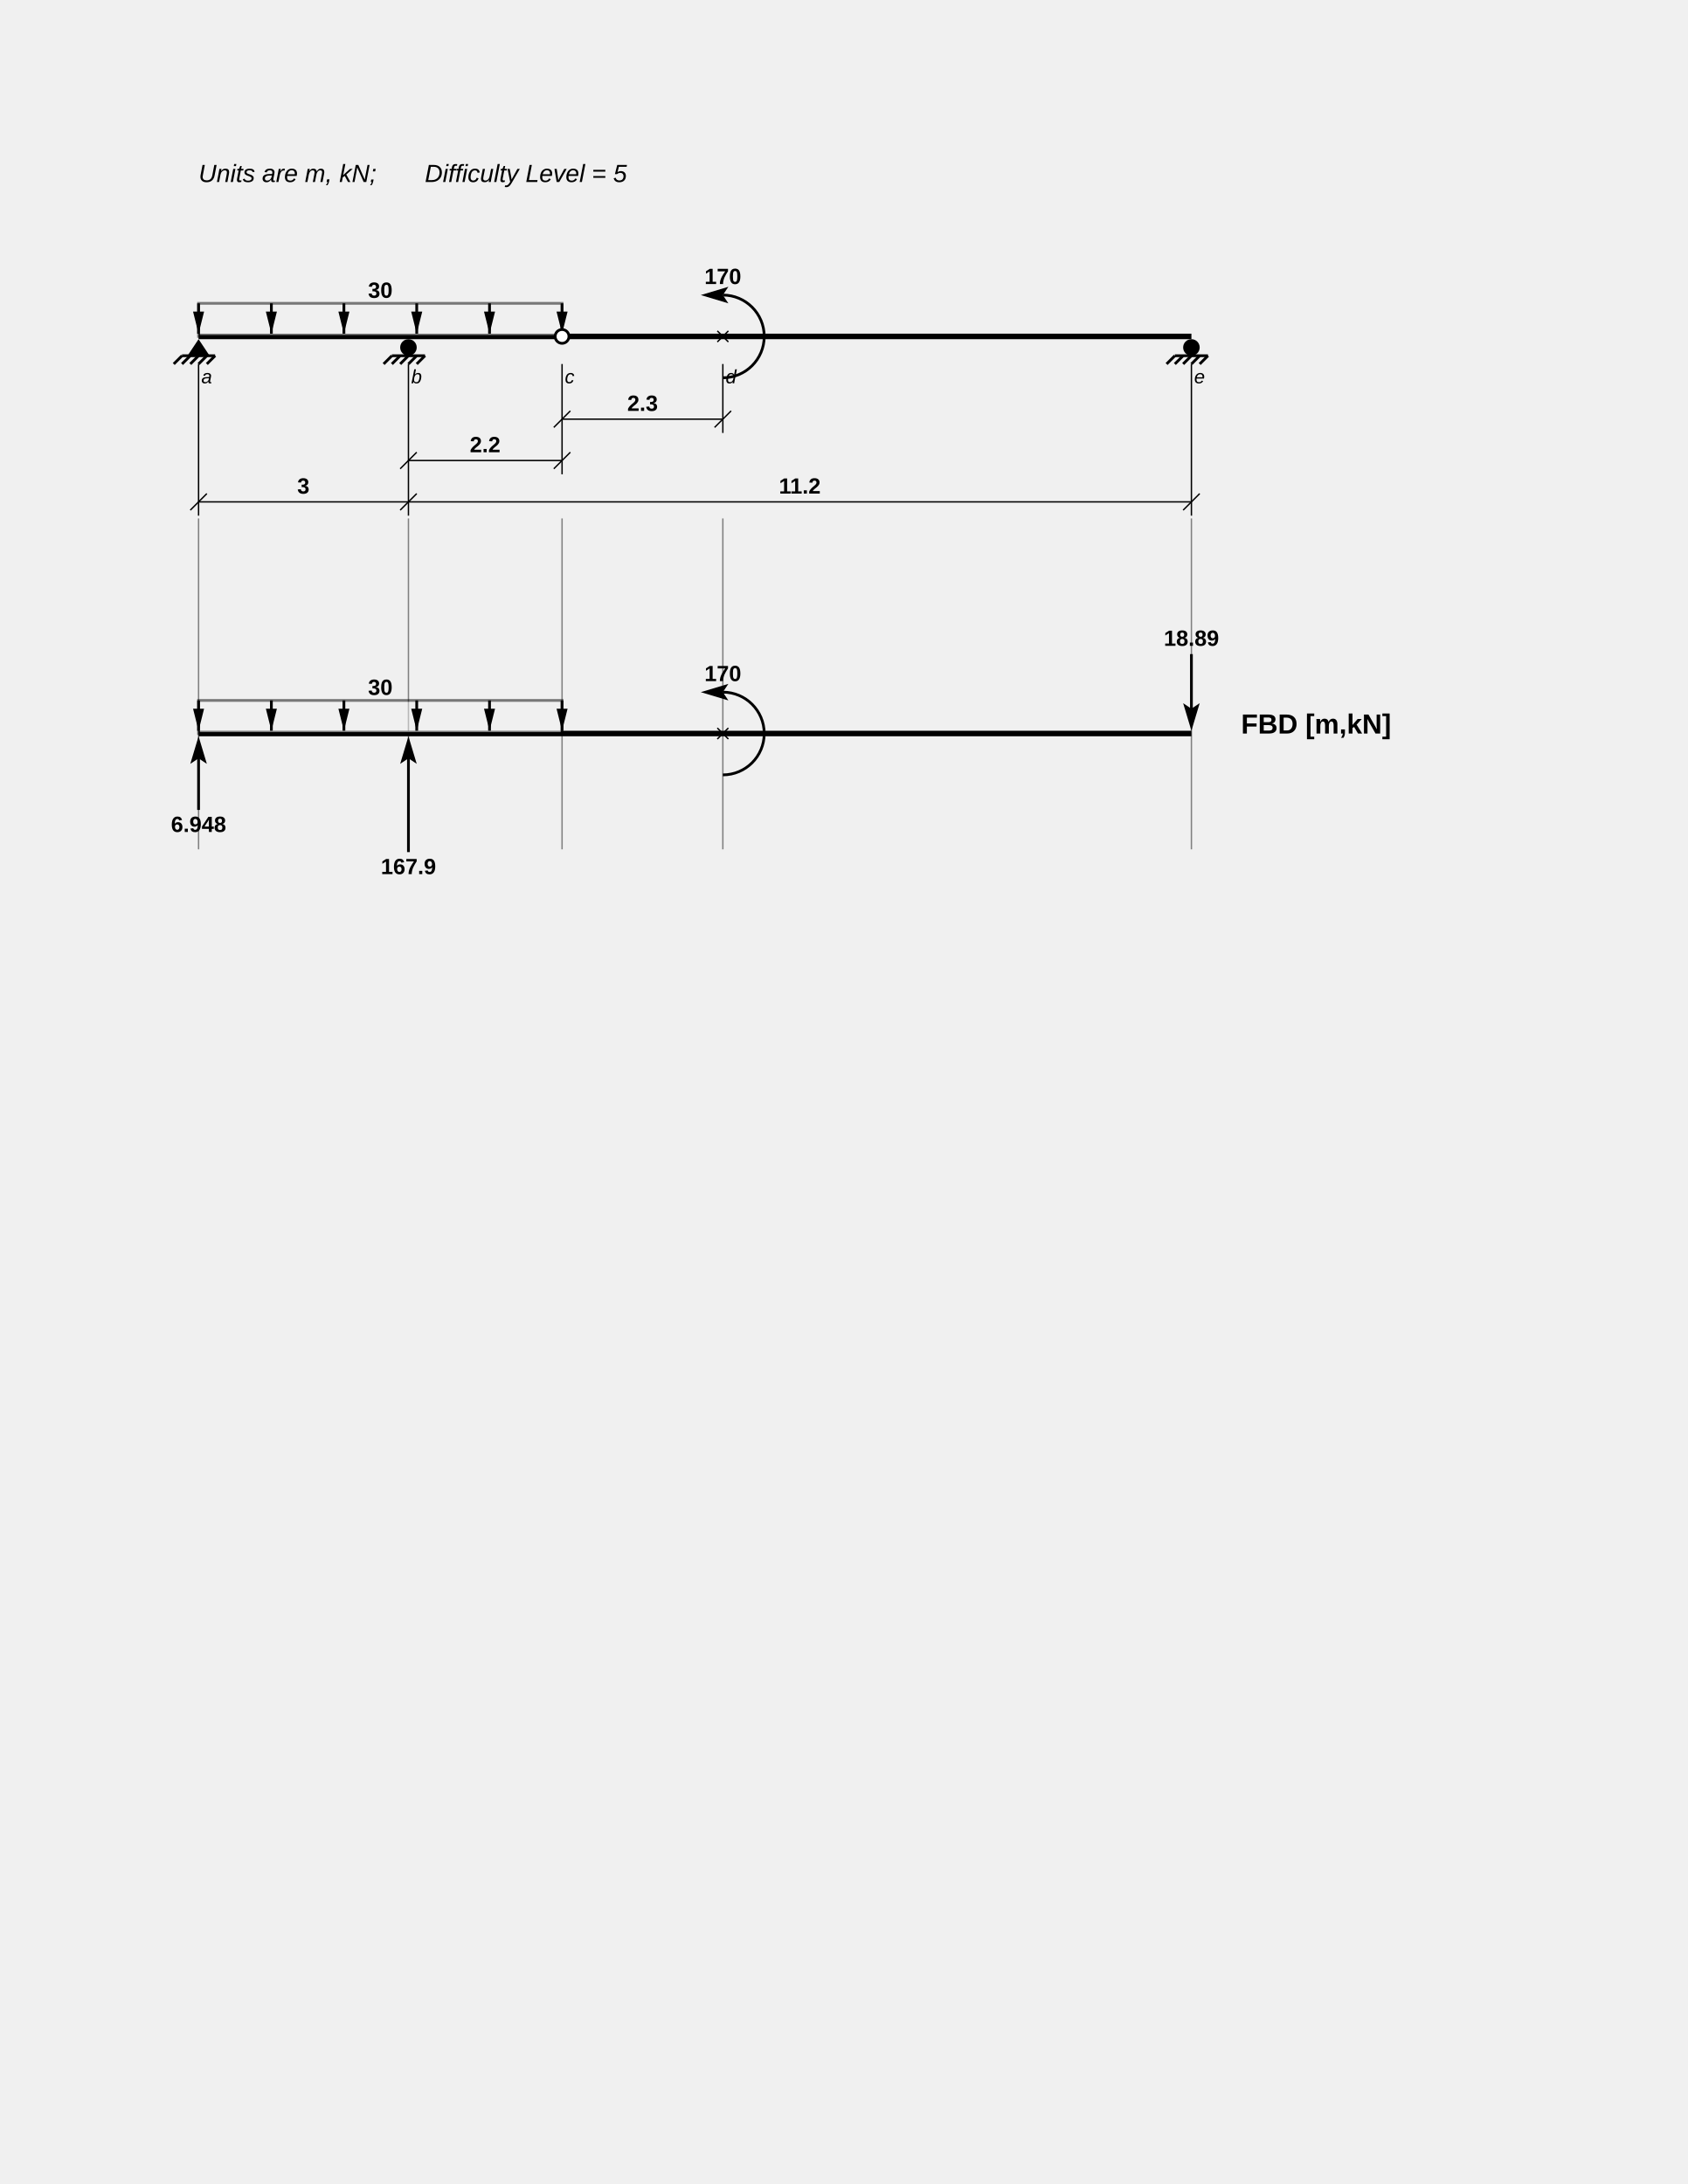
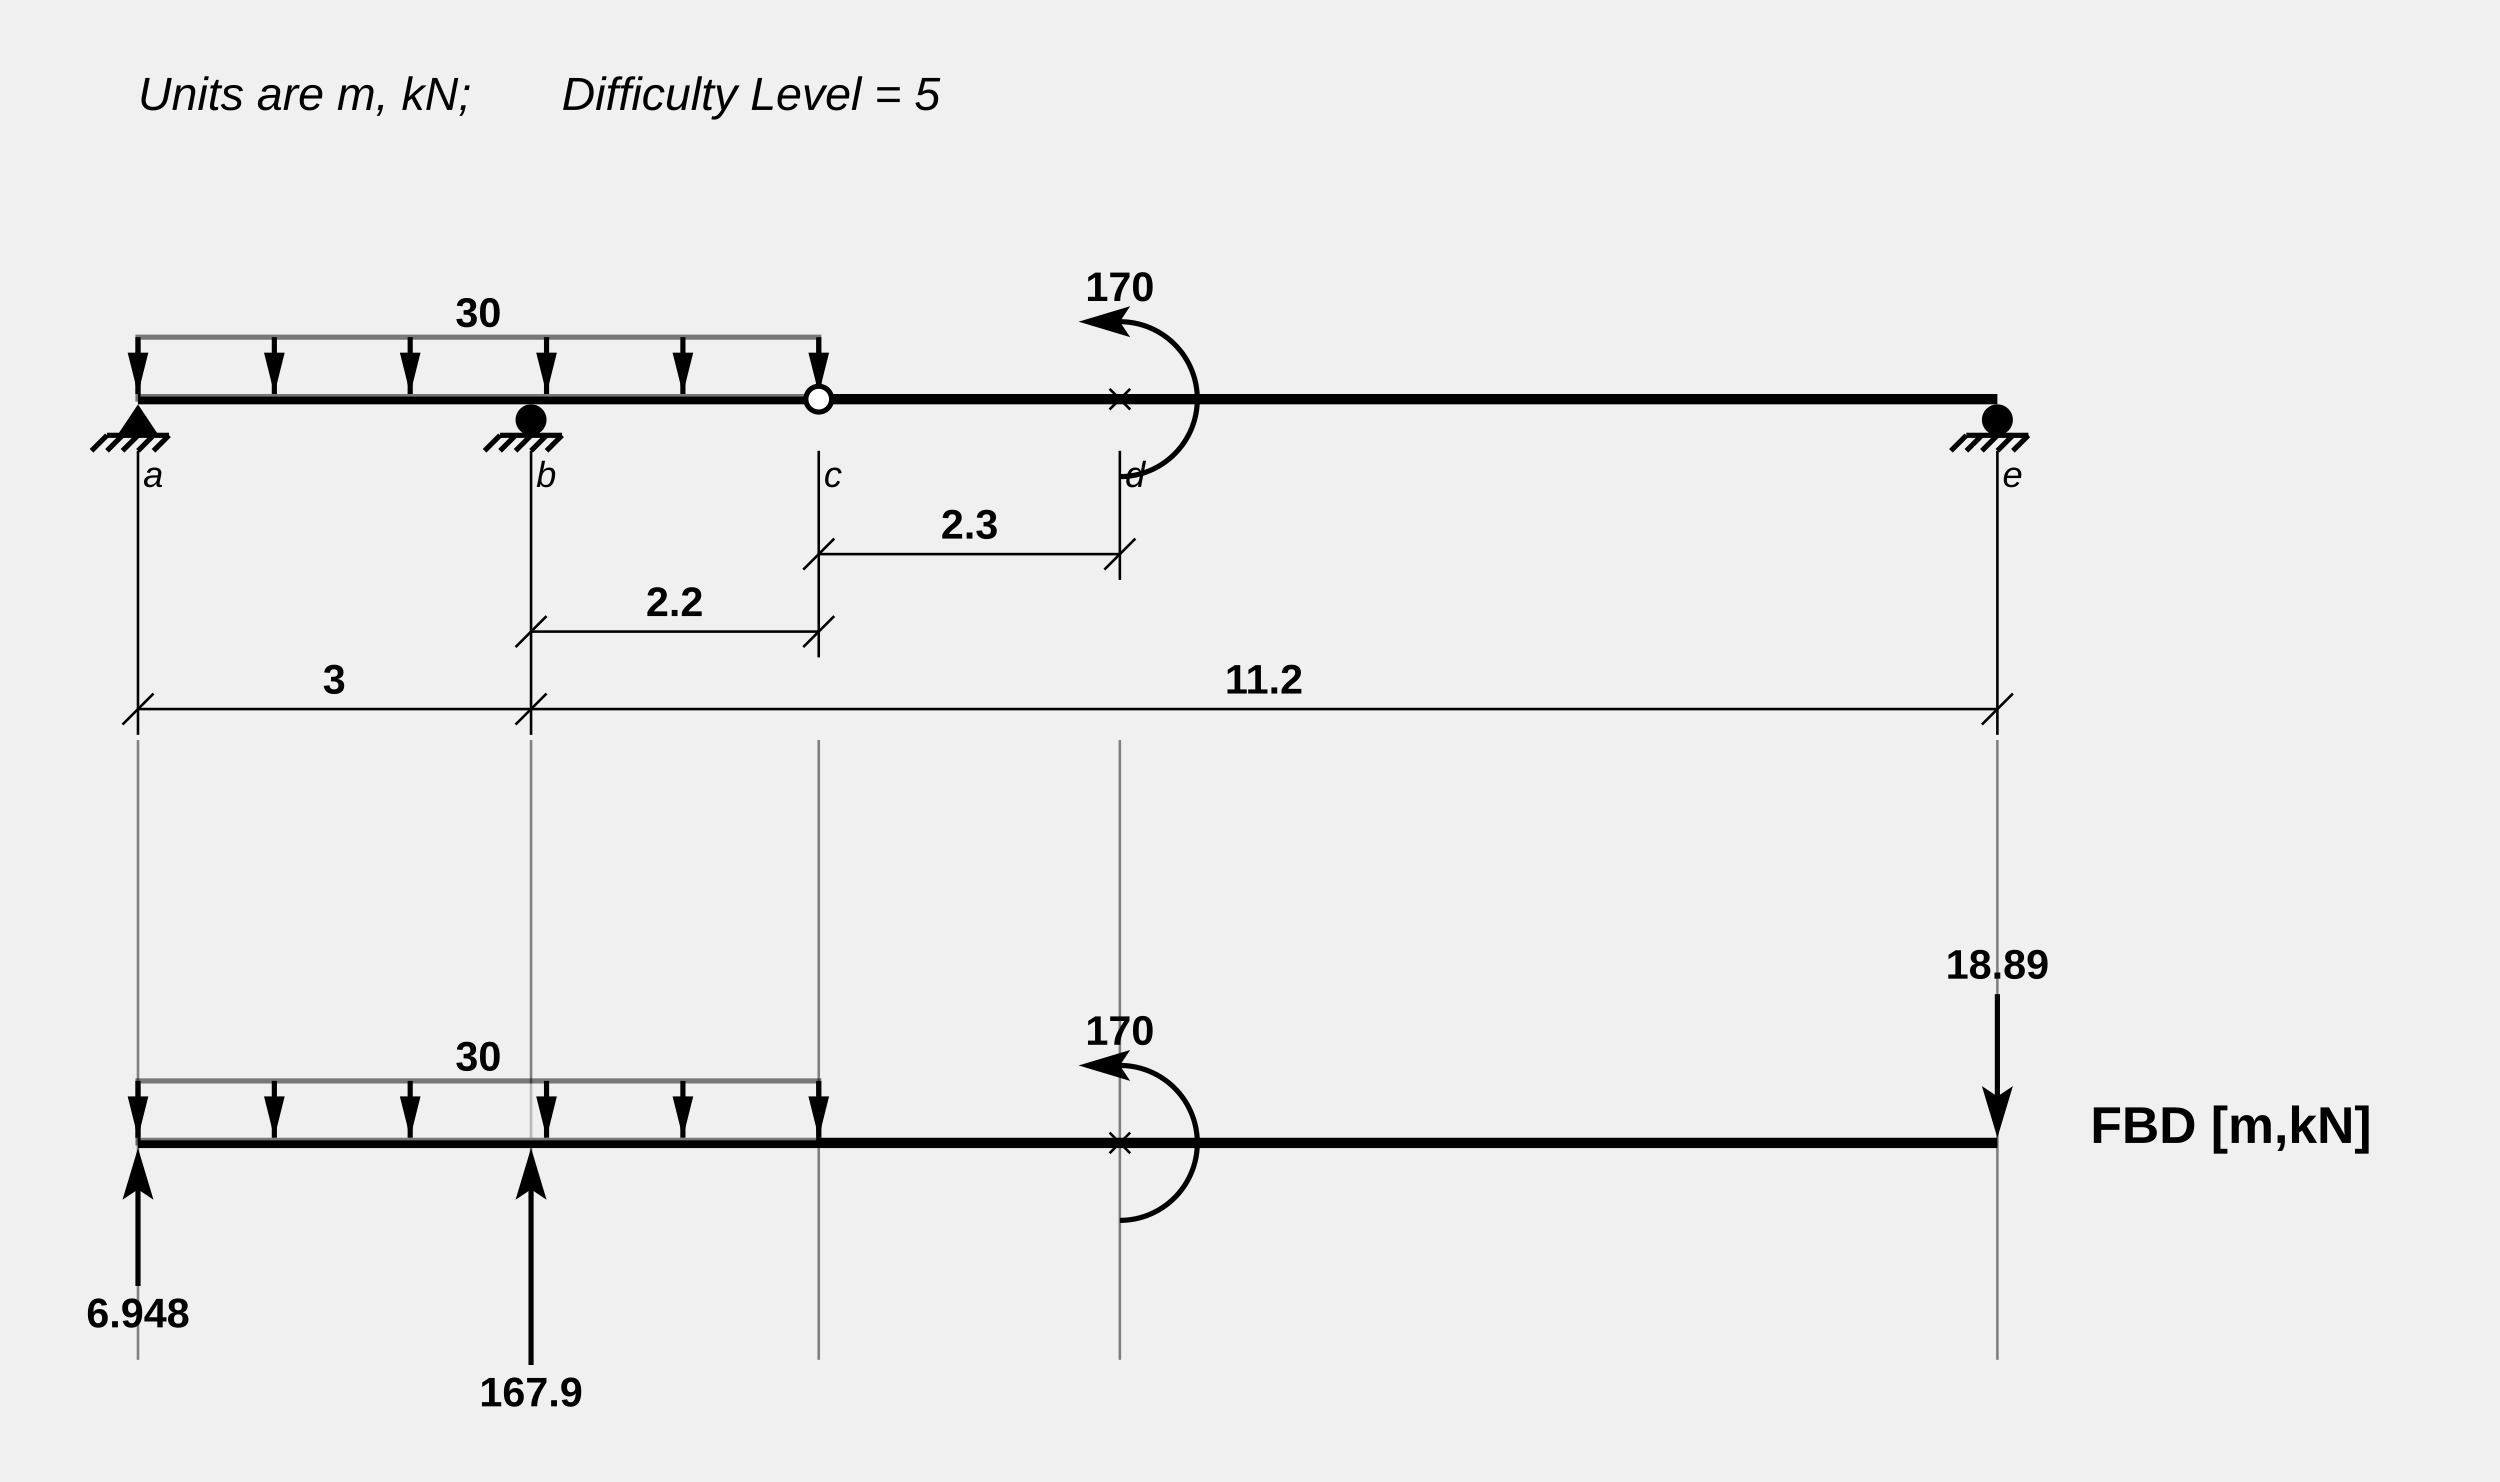
- <svg xmlns="http://www.w3.org/2000/svg" xmlns:xlink="http://www.w3.org/1999/xlink" version="1.1" width="8.5in" height="11.0in" viewBox="0 0 612 792">
-   <defs>
-     <style type="text/css">
+ <svg xmlns="http://www.w3.org/2000/svg" xmlns:xlink="http://www.w3.org/1999/xlink" id="svg223" viewBox="0 0 483.989 286.803" height="3.983in" width="6.722in" version="1.1">
+   <defs id="defs61">
+     <style id="style2" type="text/css">
    .elem {
	stroke-width: 2.0;
	stroke: black;
	}
    path.dim {
       stroke-width: 0.5;
       stroke: black;
       }
    path.guides {
       stroke-width: 0.5;
       stroke: grey;
       }
    text.dwglabel {
       font-family: Verdana, Arial;
       font-size: 10px;
       font-weight: bold;
       fill: black;
       text-align: center;
       text-anchor: start;
       }
    text.dim {
       font-family: Verdana, Arial;
       font-size: 8px;
       font-weight: bold;
       fill: black;
       text-align: center;
       text-anchor: middle;
       }
    text.guides {
       font-family: Verdana, Arial;
       font-size: 8px;
       font-weight: normal;
       font-style: italic;
       fill: black;
       text-align: center;
       text-anchor: middle;
       }
    text.vmlabel {
       font-family: Verdana, Arial;
       font-size: 8px;
       font-style: italic;
       fill: black;
       }
    text.notes {
       font-family: Verdana, Arial;
       font-size: 9px;
       font-weight: normal;
       font-style: italic;
       fill: black;
       text-align: center;
       text-anchor: left;
       }
    text.ptlabel {
       font-family: Verdana, Arial;
       font-size: 7px;
       font-style: italic;
       fill: black;
       text-align: center;
       text-anchor: start;
       }
     path.cload {
       fill: none;
       stroke-width: 1;
       stroke: black; 
       marker-end: url(#CLArrowEnd);
     }
      path.mload {
       fill: none;
       stroke-width: 1;
       stroke: black; 
       marker-end: url(#MLArrowEnd);
     }
      path.mloadInkscape {
       fill: none;
       stroke-width: 1;
       stroke: black; 
       marker-end: url(#MLArrowStart);
     }
     polygon.dload {
       fill: rgb(240,240,240);
       opacity: 0.5; /* if &lt; 1, REALLY slows down printing of the pdfs */
       stroke-width: 1;
       stroke: black; 
     }
     path.dload {
       fill: none;
       stroke-width: 1;
       stroke: black; 
       marker-end: url(#DLArrowEnd);
     }
     path.dloadna {
       fill: none;
       stroke-width: 1;
       stroke: black; 
     }
     path.vdiag {
       fill: url(#crosshatch45);
       stroke-width: 1;
       stroke: black; 
     }
     path.mdiag {
       fill: url(#crosshatch45);
       stroke-width: 1;
       stroke: black; 
     }

    </style>
-     <g id="PinnedSupport" transform="translate(0,1.0)">
-       <path d="M 0 0 l 4 6 l -8 0 z" stroke="black" stroke-width="0" fill="black" opacity="1.0" />
-       <path d="M -6 6 l 12 0" stroke="black" stroke-width="1" fill="none" />
-       <path d="M 6 6 l -3 3 m 0 -3 l -3 3 m 0 -3 l -3 3 m 0 -3 l -3 3 m 0 -3 l -3 3" stroke="black" stroke-width="1" fill="none" />
-     </g>
-     <g id="RollerSupport" transform="translate(0,1.0)">
-       <circle cx="0" cy="3" r="3" stroke="black" stroke-width="0" fill="black" opacity="1.0" />
-       <path d="M -6 6 l 12 0" stroke="black" stroke-width="1" fill="none" />
-       <path d="M 6 6 l -3 3 m 0 -3 l -3 3 m 0 -3 l -3 3 m 0 -3 l -3 3 m 0 -3 l -3 3" stroke="black" stroke-width="1" fill="none" />
-     </g>
-     <g id="LFixedSupport" transform="translate(-0.5,0)">
-       <path d="M 0 -6 l 0 12" stroke="black" stroke-width="1" fill="none" />
-       <path d="M 0 -6 l -3 3 m 3 0 l -3 3 m 3 0 l -3 3 m 3 0 l -3 3 m 3 0 l -3 3" stroke="black" stroke-width="1" fill="none" />
+     <g transform="translate(0,1)" id="PinnedSupport">
+       <path style="opacity:1;fill:#000000;stroke:#000000;stroke-width:0" id="path4" d="M 0,0 4,6 H -4 Z" />
+       <path style="fill:none;stroke:#000000;stroke-width:1" id="path6" d="M -6,6 H 6" />
+       <path style="fill:none;stroke:#000000;stroke-width:1" id="path8" d="M 6,6 3,9 M 3,6 0,9 M 0,6 -3,9 m 0,-3 -3,3 m 0,-3 -3,3" />
+     </g>
+     <g transform="translate(0,1)" id="RollerSupport">
+       <circle style="opacity:1;fill:#000000;stroke:#000000;stroke-width:0" id="circle11" r="3" cy="3" cx="0" />
+       <path style="fill:none;stroke:#000000;stroke-width:1" id="path13" d="M -6,6 H 6" />
+       <path style="fill:none;stroke:#000000;stroke-width:1" id="path15" d="M 6,6 3,9 M 3,6 0,9 M 0,6 -3,9 m 0,-3 -3,3 m 0,-3 -3,3" />
+     </g>
+     <g transform="translate(-0.5)" id="LFixedSupport">
+       <path style="fill:none;stroke:#000000;stroke-width:1" id="path18" d="M 0,-6 V 6" />
+       <path style="fill:none;stroke:#000000;stroke-width:1" id="path20" d="m 0,-6 -3,3 m 3,0 -3,3 m 3,0 -3,3 m 3,0 -3,3 m 3,0 -3,3" />
    </g>
    <g id="RFixedSupport">
-       <use xlink:href="#LFixedSupport" transform="scale(-1,1)" />
+       <use height="100%" width="100%" y="0" x="0" id="use23" transform="scale(-1,1)" xlink:href="#LFixedSupport" />
    </g>
    <g id="Hinge">
-       <circle cx="0" cy="0" r="2.5" stroke="black" stroke-width="1" fill="white" />
+       <circle style="fill:#ffffff;stroke:#000000;stroke-width:1" id="circle26" r="2.5" cy="0" cx="0" />
    </g>
    <g id="ShearRelease">
-       <rect x="-3" y="-6" width="6" height="12" stroke="none" fill="white" />
-       <circle cx="0" cy="-6" r="2" stroke="black" strokewidth="0.5" fill="white" />
-       <circle cx="0" cy="0" r="2" stroke="black" strokewidth="0.5" fill="white" />
-       <circle cx="0" cy="6" r="2" stroke="black" strokewidth="0.5" fill="white" />
-       <path d="M -3 -9 l 0 18 M 3 -9 l 0 18" stroke="black" stroke-width="1" />
-     </g>
-     <marker id="DLArrowStart" markerUnits="userSpaceOnUse" markerWidth="8" markerHeight="4" orient="auto" viewBox="0 0 8 4" refX="0" refY="2">
-       <path d="M 0 2 l 8 -2 l 0 4 z" />
-     </marker>
-     <marker id="DLArrowEnd" markerUnits="userSpaceOnUse" markerWidth="8" markerHeight="4" orient="auto" viewBox="0 0 8 4" refX="8" refY="2">
-       <path d="M 0 0 l 8 2 l -8 2 z" />
-     </marker>
-     <marker id="CLArrowStart" markerUnits="userSpaceOnUse" markerWidth="10.0" markerHeight="6" orient="auto" viewBox="0 0 10 6" refX="3.0" refY="3">
-       <path d="M 0 3 l 10 -3 l -2 3 l 2 3 z" />
-     </marker>
-     <marker id="CLArrowEnd" markerUnits="userSpaceOnUse" markerWidth="10.0" markerHeight="6" orient="auto" viewBox="0 0 10 6" refX="7.0" refY="3">
-       <path d="M 0 0 l 10 3 l -10 3 l 2 -3 z" />
-     </marker>
-     <marker id="MLArrowStart" markerUnits="userSpaceOnUse" markerWidth="10.0" markerHeight="6" orient="auto" viewBox="0 0 10 6" refX="8" refY="3">
-       <path d="M 10 0 l -10 3 l 10 3 l -2 -3 z" />
-     </marker>
-     <marker id="MLArrowEnd" markerUnits="userSpaceOnUse" markerWidth="10.0" markerHeight="6" orient="auto" viewBox="0 0 10 6" refX="2" refY="3">
-       <path d="M 0 0 l 10 3 l -10 3 l 2 -3 z" />
-     </marker>
-     <pattern id="crosshatch45" patternUnits="userSpaceOnUse" x="0" y="0" width="10" height="10" viewBox="0 0 10 10">
-       <path d="M 0 0 L 10 10" fill="none" stroke="grey" stroke-width="0.2" />
+       <rect style="fill:#ffffff;stroke:none" id="rect29" height="12" width="6" y="-6" x="-3" />
+       <circle style="fill:#ffffff;stroke:#000000" id="circle31" strokewidth="0.5" r="2" cy="-6" cx="0" />
+       <circle style="fill:#ffffff;stroke:#000000" id="circle33" strokewidth="0.5" r="2" cy="0" cx="0" />
+       <circle style="fill:#ffffff;stroke:#000000" id="circle35" strokewidth="0.5" r="2" cy="6" cx="0" />
+       <path style="stroke:#000000;stroke-width:1" id="path37" d="M -3,-9 V 9 M 3,-9 V 9" />
+     </g>
+     <marker refY="2" refX="0" viewBox="0 0 8 4" orient="auto" markerHeight="4" markerWidth="8" markerUnits="userSpaceOnUse" id="DLArrowStart">
+       <path id="path40" d="M 0,2 8,0 v 4 z" />
+     </marker>
+     <marker refY="2" refX="8" viewBox="0 0 8 4" orient="auto" markerHeight="4" markerWidth="8" markerUnits="userSpaceOnUse" id="DLArrowEnd">
+       <path id="path43" d="M 0,0 8,2 0,4 Z" />
+     </marker>
+     <marker refY="3" refX="3" viewBox="0 0 10 6" orient="auto" markerHeight="6" markerWidth="10" markerUnits="userSpaceOnUse" id="CLArrowStart">
+       <path id="path46" d="M 0,3 10,0 8,3 10,6 Z" />
+     </marker>
+     <marker refY="3" refX="7" viewBox="0 0 10 6" orient="auto" markerHeight="6" markerWidth="10" markerUnits="userSpaceOnUse" id="CLArrowEnd">
+       <path id="path49" d="M 0,0 10,3 0,6 2,3 Z" />
+     </marker>
+     <marker refY="3" refX="8" viewBox="0 0 10 6" orient="auto" markerHeight="6" markerWidth="10" markerUnits="userSpaceOnUse" id="MLArrowStart">
+       <path id="path52" d="M 10,0 0,3 10,6 8,3 Z" />
+     </marker>
+     <marker refY="3" refX="2" viewBox="0 0 10 6" orient="auto" markerHeight="6" markerWidth="10" markerUnits="userSpaceOnUse" id="MLArrowEnd">
+       <path id="path55" d="M 0,0 10,3 0,6 2,3 Z" />
+     </marker>
+     <pattern viewBox="0 0 10 10" height="10" width="10" y="0" x="0" patternUnits="userSpaceOnUse" id="crosshatch45">
+       <path id="path58" stroke-width="0.2" stroke="grey" fill="none" d="M 0 0 L 10 10" />
    </pattern>
  </defs>
-   <g transform="translate(72.0,122.0)">
-     <path class="elem" d="M 0 0 l 360.0 0" />
-     <g transform="translate(0.0,0.0)">
-       <polygon points="0,0 0,-12.0 131.8,-12.0 131.8,0" class="dload" />
-       <path class="dload" d="M 0.0 -12.0 L 0.0 -1.0" />
-       <path class="dload" d="M 26.4 -12.0 L 26.4 -1.0" />
-       <path class="dload" d="M 52.7 -12.0 L 52.7 -1.0" />
-       <path class="dload" d="M 79.1 -12.0 L 79.1 -1.0" />
-       <path class="dload" d="M 105.5 -12.0 L 105.5 -1.0" />
-       <path class="dload" d="M 131.8 -12.0 L 131.8 -1.0" />
-       <text style="text-anchor: middle;" dx="0.0" dy="-2.0" y="-12.0" x="65.9" class="dim">30</text>
-     </g>
-     <g transform="translate(190.1,0.0)">
-       <path class="dim" d="M -2.0 -2.0 l 4.0 4.0 M -2.0 2.0 l 4.0 -4.0" />
-       <path class="mload" d="M 0.0,15.0 A 15.0,15.0 0 0,0 0.0,-15.0" />
-       <text y="-15.0" x="0.0" class="dim" dy="-4.0">170</text>
-     </g>
-     <use y="0" x="0.0" xlink:href="#PinnedSupport" />
-     <use y="0" x="76.1" xlink:href="#RollerSupport" />
-     <use y="0" x="131.8" xlink:href="#Hinge" />
-     <use y="0" x="360.0" xlink:href="#RollerSupport" />
-     <path class="dim" d="M 190.1 10.0 l 0 25.0" />
-     <path class="dim" d="M 131.8 30.0 l 58.3 0" />
-     <path class="dim" d="M 131.8 30.0 m -3.0 3.0 l 6.0 -6.0" />
-     <path class="dim" d="M 190.1 30.0 m -3.0 3.0 l 6.0 -6.0" />
-     <text y="30.0" x="161.0" class="dim" dy="-3.0">2.3</text>
-     <path class="dim" d="M 131.8 10.0 l 0 40.0" />
-     <path class="dim" d="M 76.1 45.0 l 55.8 0" />
-     <path class="dim" d="M 76.1 45.0 m -3.0 3.0 l 6.0 -6.0" />
-     <path class="dim" d="M 131.8 45.0 m -3.0 3.0 l 6.0 -6.0" />
-     <text y="45.0" x="103.9" class="dim" dy="-3.0">2.2</text>
-     <path class="dim" d="M 0.0 10.0 l 0 55.0" />
-     <path class="dim" d="M 76.1 10.0 l 0 55.0" />
-     <path class="dim" d="M 0.0 60.0 l 76.1 0" />
-     <path class="dim" d="M 0.0 60.0 m -3.0 3.0 l 6.0 -6.0" />
-     <path class="dim" d="M 76.1 60.0 m -3.0 3.0 l 6.0 -6.0" />
-     <text y="60.0" x="38.0" class="dim" dy="-3.0">3</text>
-     <path class="dim" d="M 360.0 10.0 l 0 55.0" />
-     <path class="dim" d="M 76.1 60.0 l 283.9 0" />
-     <path class="dim" d="M 360.0 60.0 m -3.0 3.0 l 6.0 -6.0" />
-     <text y="60.0" x="218.0" class="dim" dy="-3.0">11.2</text>
-     <text y="17.0" x="0.0" class="ptlabel" dx="1.0">a</text>
-     <text y="17.0" x="76.1" class="ptlabel" dx="1.0">b</text>
-     <text y="17.0" x="131.8" class="ptlabel" dx="1.0">c</text>
-     <text y="17.0" x="190.1" class="ptlabel" dx="1.0">d</text>
-     <text y="17.0" x="360.0" class="ptlabel" dx="1.0">e</text>
-     <text y="-56.0" x="0" xml:space="preserve" class="notes">Units are m, kN;       Difficulty Level = 5</text>
-     <g id="fbd-guides" visibility="visible" transform="translate(0.0,0.0)">
-       <path class="guides" d="M 0.0 66.0 L 0.0 186.0 M 76.1 66.0 L 76.1 186.0 M 131.8 66.0 L 131.8 186.0 M 190.1 66.0 L 190.1 186.0 M 360.0 66.0 L 360.0 186.0" />
-     </g>
-     <g id="beam-fb-diagram" visibility="visible" transform="translate(0.0,144.0)">
-       <path class="elem" d="M 0 0 l 360.0 0" />
-       <g transform="translate(0.0,0.0)">
-         <polygon points="0,0 0,-12.0 131.8,-12.0 131.8,0" class="dload" />
-         <path class="dload" d="M 0.0 -12.0 L 0.0 -1.0" />
-         <path class="dload" d="M 26.4 -12.0 L 26.4 -1.0" />
-         <path class="dload" d="M 52.7 -12.0 L 52.7 -1.0" />
-         <path class="dload" d="M 79.1 -12.0 L 79.1 -1.0" />
-         <path class="dload" d="M 105.5 -12.0 L 105.5 -1.0" />
-         <path class="dload" d="M 131.8 -12.0 L 131.8 -1.0" />
-         <text style="text-anchor: middle;" dx="0.0" dy="-2.0" y="-12.0" x="65.9" class="dim">30</text>
-       </g>
-       <g transform="translate(0.0,1.0)">
-         <path class="cload" d="M 0 26.7 l 0 -23.7" />
-         <text y="26.7" x="0" class="dim" dy="8.0">6.948</text>
-       </g>
-       <g transform="translate(76.1,1.0)">
-         <path class="cload" d="M 0 42.0 l 0 -39.0" />
-         <text y="42.0" x="0" class="dim" dy="8.0">167.9</text>
-       </g>
-       <g transform="translate(360.0,-1.0)">
-         <path class="cload" d="M 0 -27.8 l 0 24.8" />
-         <text y="-27.8" x="0" class="dim" dy="-3.0">18.89</text>
-       </g>
-       <g transform="translate(190.1,0.0)">
-         <path class="dim" d="M -2.0 -2.0 l 4.0 4.0 M -2.0 2.0 l 4.0 -4.0" />
-         <path class="mload" d="M 0.0,15.0 A 15.0,15.0 0 0,0 0.0,-15.0" />
-         <text y="-15.0" x="0.0" class="dim" dy="-4.0">170</text>
-       </g>
-       <text x="360.0" y="0" class="dwglabel" dx="18.0">FBD [m,kN]</text>
+   <g id="g221" transform="translate(26.69687,77.28184)">
+     <path style="stroke:#000000;stroke-width:2" id="path65" d="M 0,0 H 360" class="elem" />
+     <g id="g85">
+       <polygon style="opacity:0.5;fill:#f0f0f0;stroke:#000000;stroke-width:1" id="polygon69" class="dload" points="131.8,-12 131.8,0 0,0 0,-12 " />
+       <path style="fill:none;stroke:#000000;stroke-width:1;marker-end:url(#DLArrowEnd)" id="path71" d="M 0,-12 V -1" class="dload" />
+       <path style="fill:none;stroke:#000000;stroke-width:1;marker-end:url(#DLArrowEnd)" id="path73" d="M 26.4,-12 V -1" class="dload" />
+       <path style="fill:none;stroke:#000000;stroke-width:1;marker-end:url(#DLArrowEnd)" id="path75" d="M 52.7,-12 V -1" class="dload" />
+       <path style="fill:none;stroke:#000000;stroke-width:1;marker-end:url(#DLArrowEnd)" id="path77" d="M 79.1,-12 V -1" class="dload" />
+       <path style="fill:none;stroke:#000000;stroke-width:1;marker-end:url(#DLArrowEnd)" id="path79" d="M 105.5,-12 V -1" class="dload" />
+       <path style="fill:none;stroke:#000000;stroke-width:1;marker-end:url(#DLArrowEnd)" id="path81" d="M 131.8,-12 V -1" class="dload" />
+       <text id="text83" class="dim" x="65.9" y="-12" dy="-2" dx="0" style="font-weight:bold;font-size:8px;font-family:Verdana, Arial;text-align:center;text-anchor:middle;fill:#000000">30</text>
+     </g>
+     <g id="g95" transform="translate(190.1)">
+       <path style="stroke:#000000;stroke-width:0.5" id="path89" d="M -2,-2 2,2 M -2,2 2,-2" class="dim" />
+       <path style="fill:none;stroke:#000000;stroke-width:1;marker-end:url(#MLArrowEnd)" id="path91" d="M 0,15 A 15,15 0 0 0 0,-15" class="mload" />
+       <text style="font-weight:bold;font-size:8px;font-family:Verdana, Arial;text-align:center;text-anchor:middle;fill:#000000" id="text93" dy="-4" class="dim" x="0" y="-15">170</text>
+     </g>
+     <use height="100%" width="100%" id="use97" xlink:href="#PinnedSupport" x="0" y="0" />
+     <use height="100%" width="100%" id="use99" xlink:href="#RollerSupport" x="76.1" y="0" />
+     <use height="100%" width="100%" id="use101" xlink:href="#Hinge" x="131.8" y="0" />
+     <use height="100%" width="100%" id="use103" xlink:href="#RollerSupport" x="360" y="0" />
+     <path style="stroke:#000000;stroke-width:0.5" id="path105" d="M 190.1,10 V 35" class="dim" />
+     <path style="stroke:#000000;stroke-width:0.5" id="path107" d="m 131.8,30 h 58.3" class="dim" />
+     <path style="stroke:#000000;stroke-width:0.5" id="path109" d="m 131.8,30 m -3,3 6,-6" class="dim" />
+     <path style="stroke:#000000;stroke-width:0.5" id="path111" d="m 190.1,30 m -3,3 6,-6" class="dim" />
+     <text style="font-weight:bold;font-size:8px;font-family:Verdana, Arial;text-align:center;text-anchor:middle;fill:#000000" id="text113" dy="-3" class="dim" x="161" y="30">2.3</text>
+     <path style="stroke:#000000;stroke-width:0.5" id="path115" d="M 131.8,10 V 50" class="dim" />
+     <path style="stroke:#000000;stroke-width:0.5" id="path117" d="m 76.1,45 h 55.8" class="dim" />
+     <path style="stroke:#000000;stroke-width:0.5" id="path119" d="m 76.1,45 m -3,3 6,-6" class="dim" />
+     <path style="stroke:#000000;stroke-width:0.5" id="path121" d="m 131.8,45 m -3,3 6,-6" class="dim" />
+     <text style="font-weight:bold;font-size:8px;font-family:Verdana, Arial;text-align:center;text-anchor:middle;fill:#000000" id="text123" dy="-3" class="dim" x="103.9" y="45">2.2</text>
+     <path style="stroke:#000000;stroke-width:0.5" id="path125" d="M 0,10 V 65" class="dim" />
+     <path style="stroke:#000000;stroke-width:0.5" id="path127" d="M 76.1,10 V 65" class="dim" />
+     <path style="stroke:#000000;stroke-width:0.5" id="path129" d="M 0,60 H 76.1" class="dim" />
+     <path style="stroke:#000000;stroke-width:0.5" id="path131" d="m 0,60 m -3,3 6,-6" class="dim" />
+     <path style="stroke:#000000;stroke-width:0.5" id="path133" d="m 76.1,60 m -3,3 6,-6" class="dim" />
+     <text style="font-weight:bold;font-size:8px;font-family:Verdana, Arial;text-align:center;text-anchor:middle;fill:#000000" id="text135" dy="-3" class="dim" x="38" y="60">3</text>
+     <path style="stroke:#000000;stroke-width:0.5" id="path137" d="M 360,10 V 65" class="dim" />
+     <path style="stroke:#000000;stroke-width:0.5" id="path139" d="M 76.1,60 H 360" class="dim" />
+     <path style="stroke:#000000;stroke-width:0.5" id="path141" d="m 360,60 m -3,3 6,-6" class="dim" />
+     <text style="font-weight:bold;font-size:8px;font-family:Verdana, Arial;text-align:center;text-anchor:middle;fill:#000000" id="text143" dy="-3" class="dim" x="218" y="60">11.2</text>
+     <text style="font-style:italic;font-size:7px;font-family:Verdana, Arial;text-align:center;text-anchor:start;fill:#000000" id="text145" dx="1" class="ptlabel" x="0" y="17">a</text>
+     <text style="font-style:italic;font-size:7px;font-family:Verdana, Arial;text-align:center;text-anchor:start;fill:#000000" id="text147" dx="1" class="ptlabel" x="76.1" y="17">b</text>
+     <text style="font-style:italic;font-size:7px;font-family:Verdana, Arial;text-align:center;text-anchor:start;fill:#000000" id="text149" dx="1" class="ptlabel" x="131.8" y="17">c</text>
+     <text style="font-style:italic;font-size:7px;font-family:Verdana, Arial;text-align:center;text-anchor:start;fill:#000000" id="text151" dx="1" class="ptlabel" x="190.1" y="17">d</text>
+     <text style="font-style:italic;font-size:7px;font-family:Verdana, Arial;text-align:center;text-anchor:start;fill:#000000" id="text153" dx="1" class="ptlabel" x="360" y="17">e</text>
+     <text style="font-style:italic;font-weight:normal;font-size:9px;font-family:Verdana, Arial;text-align:center;fill:#000000" id="text155" class="notes" xml:space="preserve" x="0" y="-56">Units are m, kN;       Difficulty Level = 5</text>
+     <g style="visibility:visible" visibility="visible" id="fbd-guides">
+       <path style="stroke:#808080;stroke-width:0.5" id="path157" d="M 0,66 V 186 M 76.1,66 V 186 M 131.8,66 V 186 M 190.1,66 V 186 M 360,66 v 120" class="guides" />
+     </g>
+     <g style="visibility:visible" transform="translate(0,144)" visibility="visible" id="beam-fb-diagram">
+       <path style="stroke:#000000;stroke-width:2" id="path162" d="M 0,0 H 360" class="elem" />
+       <g id="g182">
+         <polygon style="opacity:0.5;fill:#f0f0f0;stroke:#000000;stroke-width:1" id="polygon166" class="dload" points="131.8,-12 131.8,0 0,0 0,-12 " />
+         <path style="fill:none;stroke:#000000;stroke-width:1;marker-end:url(#DLArrowEnd)" id="path168" d="M 0,-12 V -1" class="dload" />
+         <path style="fill:none;stroke:#000000;stroke-width:1;marker-end:url(#DLArrowEnd)" id="path170" d="M 26.4,-12 V -1" class="dload" />
+         <path style="fill:none;stroke:#000000;stroke-width:1;marker-end:url(#DLArrowEnd)" id="path172" d="M 52.7,-12 V -1" class="dload" />
+         <path style="fill:none;stroke:#000000;stroke-width:1;marker-end:url(#DLArrowEnd)" id="path174" d="M 79.1,-12 V -1" class="dload" />
+         <path style="fill:none;stroke:#000000;stroke-width:1;marker-end:url(#DLArrowEnd)" id="path176" d="M 105.5,-12 V -1" class="dload" />
+         <path style="fill:none;stroke:#000000;stroke-width:1;marker-end:url(#DLArrowEnd)" id="path178" d="M 131.8,-12 V -1" class="dload" />
+         <text id="text180" class="dim" x="65.9" y="-12" dy="-2" dx="0" style="font-weight:bold;font-size:8px;font-family:Verdana, Arial;text-align:center;text-anchor:middle;fill:#000000">30</text>
+       </g>
+       <g id="g190" transform="translate(0,1)">
+         <path style="fill:none;stroke:#000000;stroke-width:1;marker-end:url(#CLArrowEnd)" id="path186" d="M 0,26.7 V 3" class="cload" />
+         <text style="font-weight:bold;font-size:8px;font-family:Verdana, Arial;text-align:center;text-anchor:middle;fill:#000000" id="text188" dy="8" class="dim" x="0" y="26.7">6.948</text>
+       </g>
+       <g id="g198" transform="translate(76.1,1)">
+         <path style="fill:none;stroke:#000000;stroke-width:1;marker-end:url(#CLArrowEnd)" id="path194" d="M 0,42 V 3" class="cload" />
+         <text style="font-weight:bold;font-size:8px;font-family:Verdana, Arial;text-align:center;text-anchor:middle;fill:#000000" id="text196" dy="8" class="dim" x="0" y="42">167.9</text>
+       </g>
+       <g id="g206" transform="translate(360,-1)">
+         <path style="fill:none;stroke:#000000;stroke-width:1;marker-end:url(#CLArrowEnd)" id="path202" d="M 0,-27.8 V -3" class="cload" />
+         <text style="font-weight:bold;font-size:8px;font-family:Verdana, Arial;text-align:center;text-anchor:middle;fill:#000000" id="text204" dy="-3" class="dim" x="0" y="-27.8">18.89</text>
+       </g>
+       <g id="g216" transform="translate(190.1)">
+         <path style="stroke:#000000;stroke-width:0.5" id="path210" d="M -2,-2 2,2 M -2,2 2,-2" class="dim" />
+         <path style="fill:none;stroke:#000000;stroke-width:1;marker-end:url(#MLArrowEnd)" id="path212" d="M 0,15 A 15,15 0 0 0 0,-15" class="mload" />
+         <text style="font-weight:bold;font-size:8px;font-family:Verdana, Arial;text-align:center;text-anchor:middle;fill:#000000" id="text214" dy="-4" class="dim" x="0" y="-15">170</text>
+       </g>
+       <text style="font-weight:bold;font-size:10px;font-family:Verdana, Arial;text-align:center;text-anchor:start;fill:#000000" id="text218" dx="18" class="dwglabel" y="0" x="360">FBD [m,kN]</text>
    </g>
  </g>
</svg>
